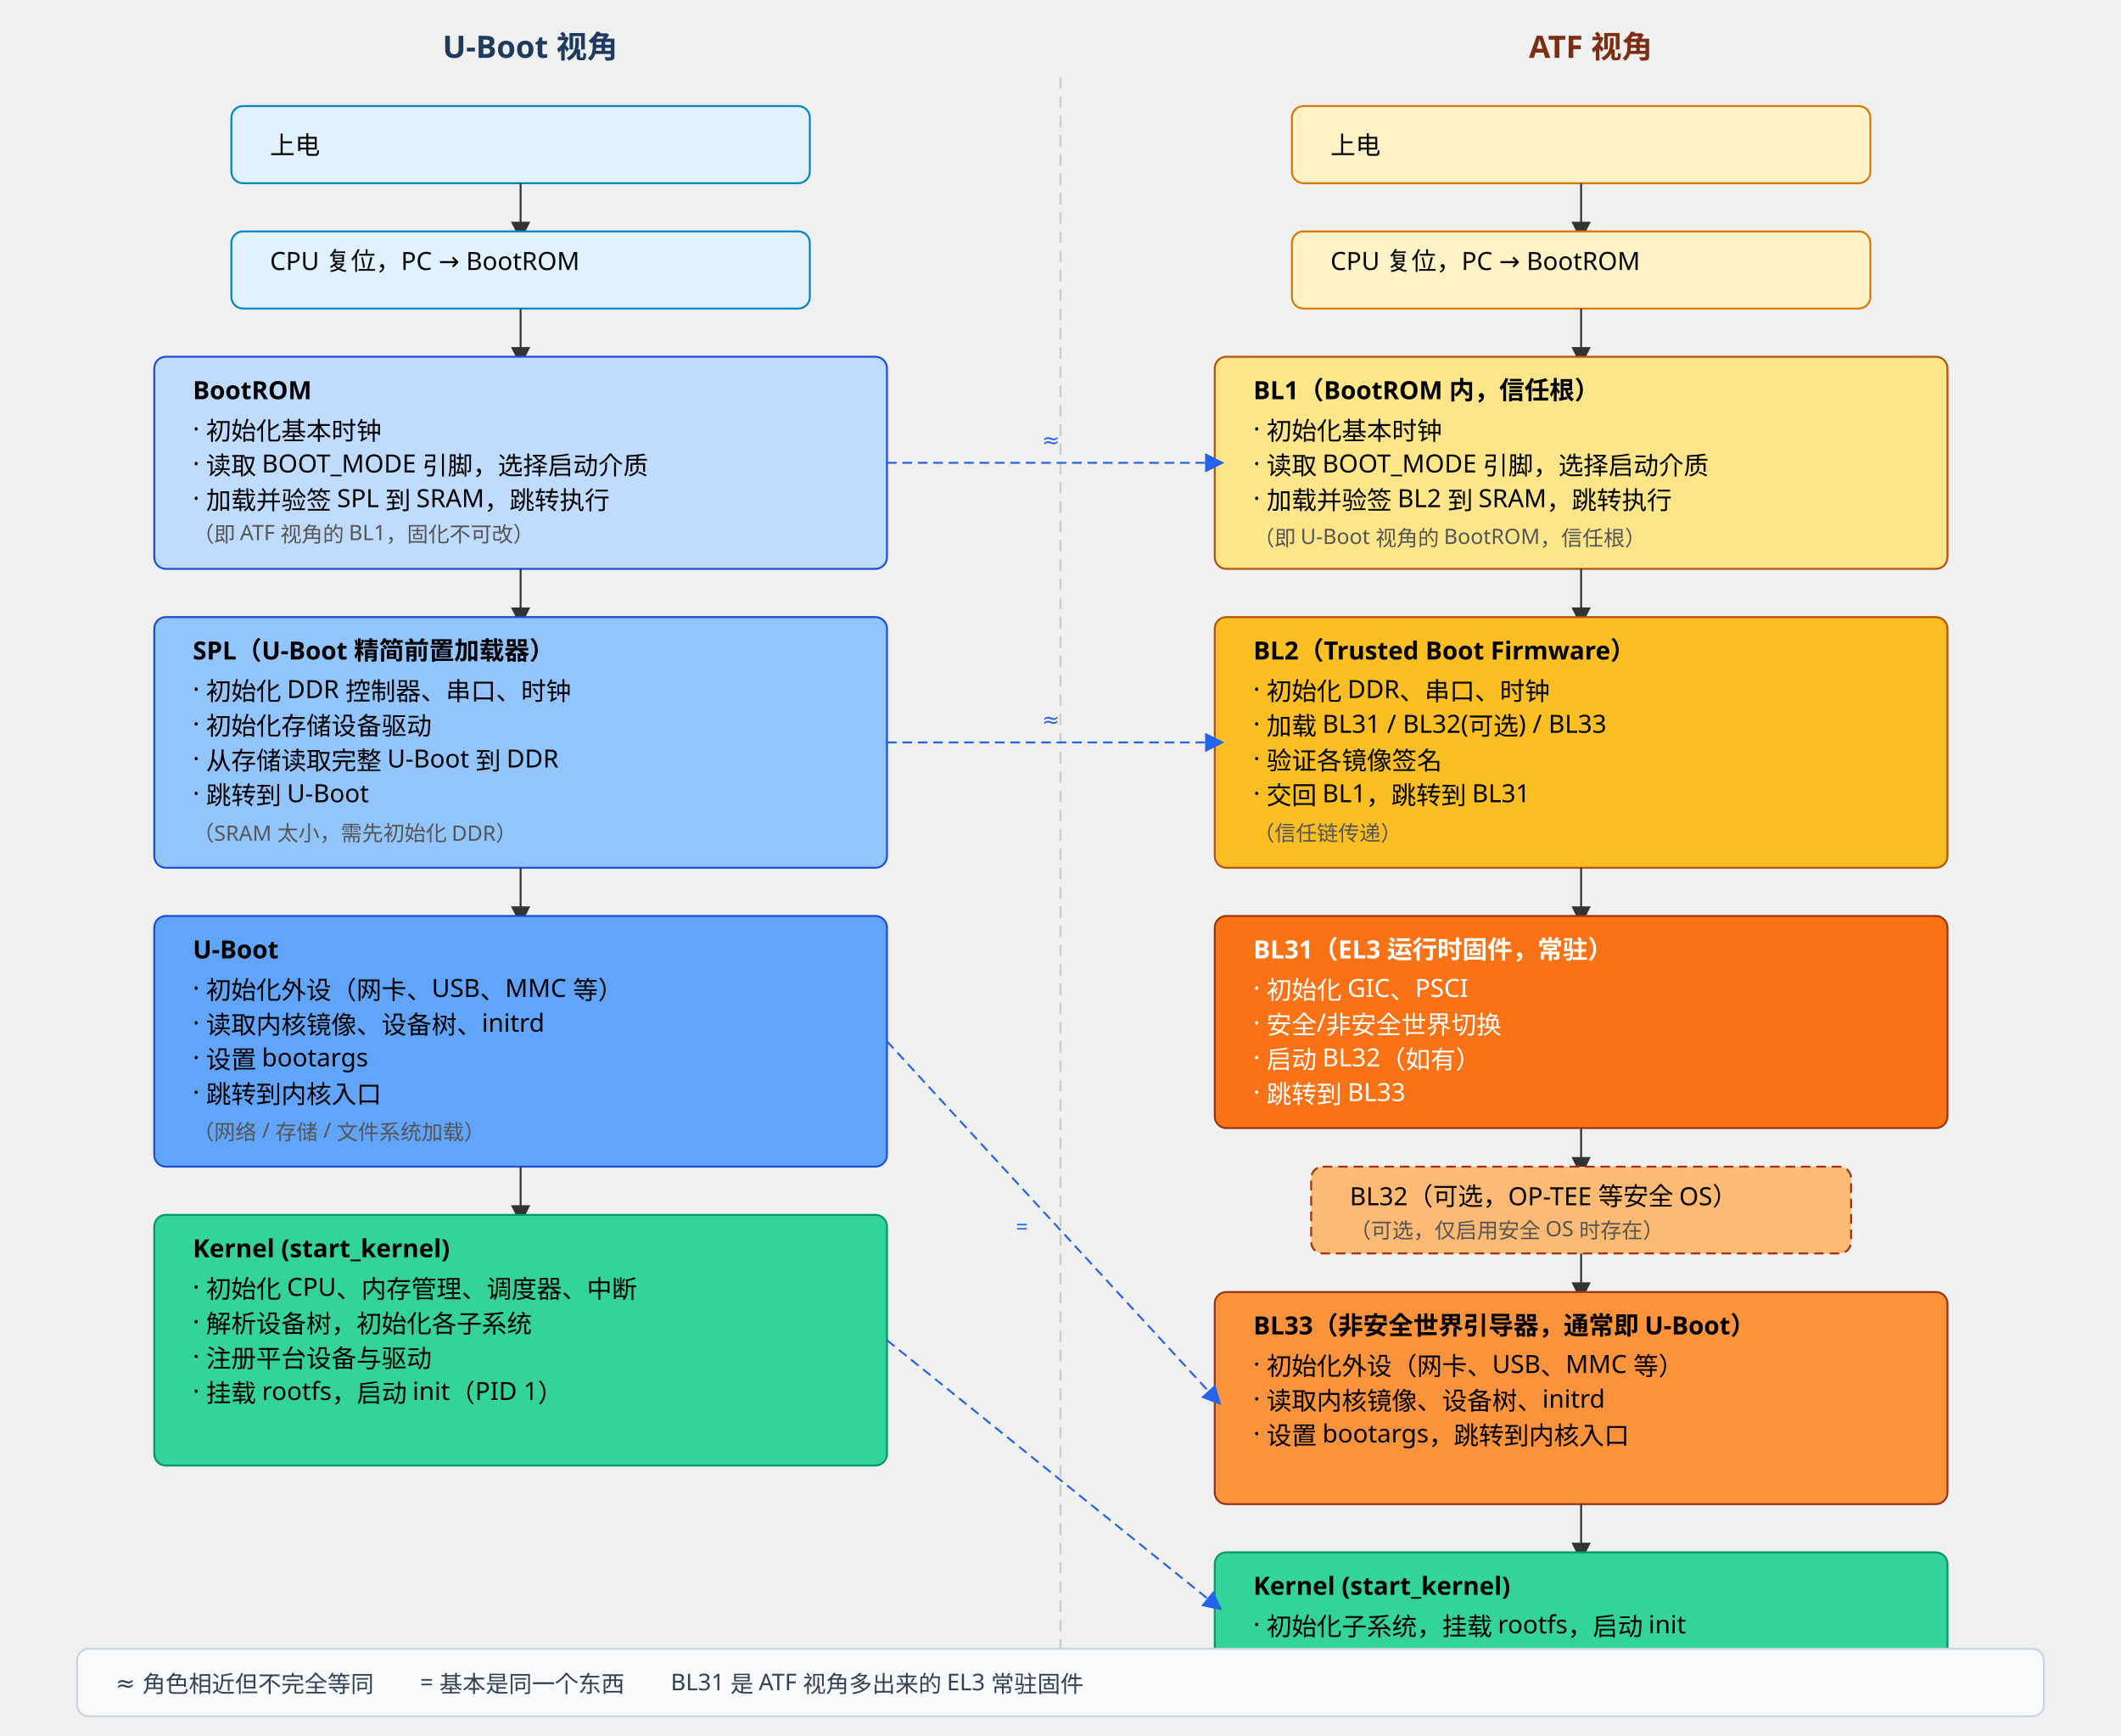
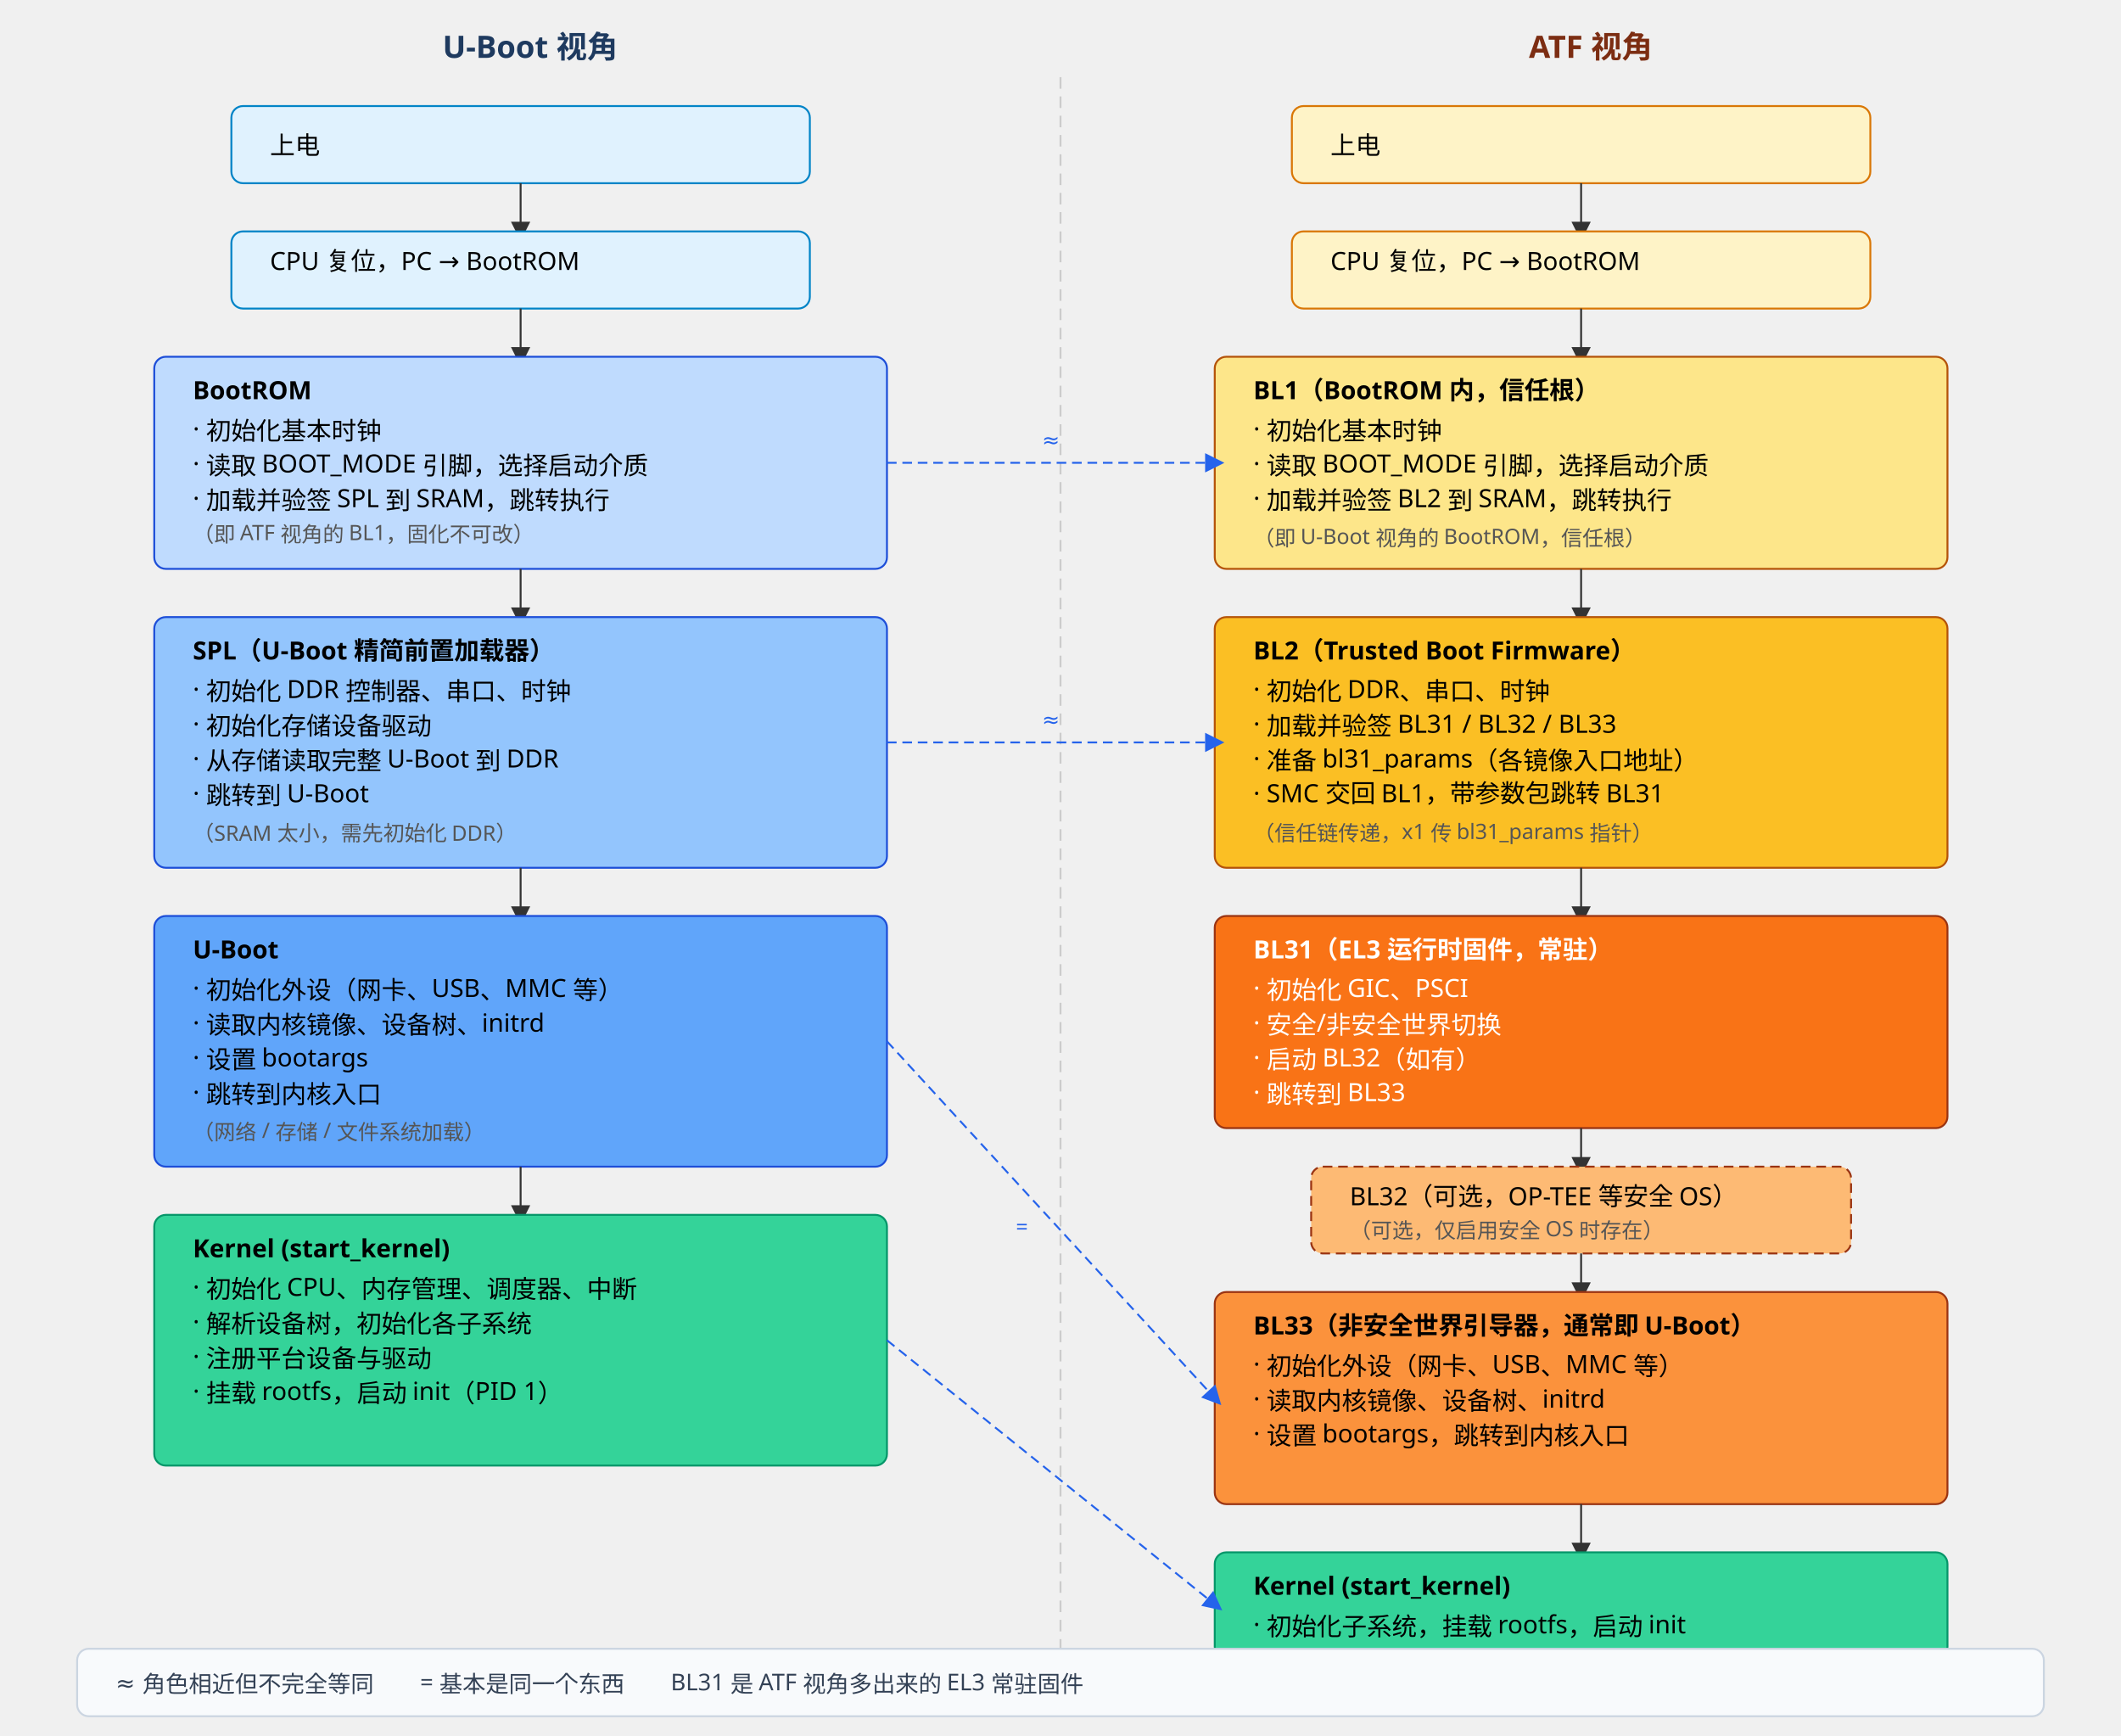
<svg xmlns="http://www.w3.org/2000/svg" width="1100" height="900" viewBox="0 0 1100 900" font-family="sans-serif" font-size="13">
  <defs>
    <marker id="arrow" markerWidth="10" markerHeight="10" refX="5" refY="5" orient="auto">
      <path d="M0,0 L10,5 L0,10 Z" fill="#333" />
    </marker>
    <marker id="arrow-blue" markerWidth="10" markerHeight="10" refX="5" refY="5" orient="auto">
      <path d="M0,0 L10,5 L0,10 Z" fill="#2563eb" />
    </marker>
  </defs>
  <text x="275" y="30" text-anchor="middle" font-size="16" font-weight="bold" fill="#1e3a5f">U-Boot 视角</text>
  <text x="825" y="30" text-anchor="middle" font-size="16" font-weight="bold" fill="#7c2d12">ATF 视角</text>
  <line x1="550" y1="40" x2="550" y2="880" stroke="#ccc" stroke-dasharray="6,4" />
  <rect x="120" y="55" width="300" height="40" rx="6" fill="#e0f2fe" stroke="#0284c7" />
  <text x="140" y="80">上电</text>
  <line x1="270" y1="95" x2="270" y2="120" stroke="#333" marker-end="url(#arrow)" />
  <rect x="120" y="120" width="300" height="40" rx="6" fill="#e0f2fe" stroke="#0284c7" />
  <text x="140" y="140">CPU 复位，PC → BootROM</text>
  <line x1="270" y1="160" x2="270" y2="185" stroke="#333" marker-end="url(#arrow)" />
  <rect x="80" y="185" width="380" height="110" rx="6" fill="#bfdbfe" stroke="#1d4ed8" />
  <text x="100" y="207" font-weight="bold">BootROM</text>
  <text x="100" y="227">· 初始化基本时钟</text>
  <text x="100" y="245">· 读取 BOOT_MODE 引脚，选择启动介质</text>
  <text x="100" y="263">· 加载并验签 SPL 到 SRAM，跳转执行</text>
  <text x="100" y="281" font-size="11" fill="#555">（即 ATF 视角的 BL1，固化不可改）</text>
  <line x1="270" y1="295" x2="270" y2="320" stroke="#333" marker-end="url(#arrow)" />
  <rect x="80" y="320" width="380" height="130" rx="6" fill="#93c5fd" stroke="#1d4ed8" />
  <text x="100" y="342" font-weight="bold">SPL（U-Boot 精简前置加载器）</text>
  <text x="100" y="362">· 初始化 DDR 控制器、串口、时钟</text>
  <text x="100" y="380">· 初始化存储设备驱动</text>
  <text x="100" y="398">· 从存储读取完整 U-Boot 到 DDR</text>
  <text x="100" y="416">· 跳转到 U-Boot</text>
  <text x="100" y="436" font-size="11" fill="#555">（SRAM 太小，需先初始化 DDR）</text>
  <line x1="270" y1="450" x2="270" y2="475" stroke="#333" marker-end="url(#arrow)" />
  <rect x="80" y="475" width="380" height="130" rx="6" fill="#60a5fa" stroke="#1d4ed8" />
  <text x="100" y="497" font-weight="bold">U-Boot</text>
  <text x="100" y="517">· 初始化外设（网卡、USB、MMC 等）</text>
  <text x="100" y="535">· 读取内核镜像、设备树、initrd</text>
  <text x="100" y="553">· 设置 bootargs</text>
  <text x="100" y="571">· 跳转到内核入口</text>
  <text x="100" y="591" font-size="11" fill="#555">（网络 / 存储 / 文件系统加载）</text>
  <line x1="270" y1="605" x2="270" y2="630" stroke="#333" marker-end="url(#arrow)" />
  <rect x="80" y="630" width="380" height="130" rx="6" fill="#34d399" stroke="#059669" />
  <text x="100" y="652" font-weight="bold">Kernel (start_kernel)</text>
  <text x="100" y="672">· 初始化 CPU、内存管理、调度器、中断</text>
  <text x="100" y="690">· 解析设备树，初始化各子系统</text>
  <text x="100" y="708">· 注册平台设备与驱动</text>
  <text x="100" y="726">· 挂载 rootfs，启动 init（PID 1）</text>
  <rect x="670" y="55" width="300" height="40" rx="6" fill="#fef3c7" stroke="#d97706" />
  <text x="690" y="80">上电</text>
  <line x1="820" y1="95" x2="820" y2="120" stroke="#333" marker-end="url(#arrow)" />
  <rect x="670" y="120" width="300" height="40" rx="6" fill="#fef3c7" stroke="#d97706" />
  <text x="690" y="140">CPU 复位，PC → BootROM</text>
  <line x1="820" y1="160" x2="820" y2="185" stroke="#333" marker-end="url(#arrow)" />
  <rect x="630" y="185" width="380" height="110" rx="6" fill="#fde68a" stroke="#b45309" />
  <text x="650" y="207" font-weight="bold">BL1（BootROM 内，信任根）</text>
  <text x="650" y="227">· 初始化基本时钟</text>
  <text x="650" y="245">· 读取 BOOT_MODE 引脚，选择启动介质</text>
  <text x="650" y="263">· 加载并验签 BL2 到 SRAM，跳转执行</text>
  <text x="650" y="283" font-size="11" fill="#555">（即 U-Boot 视角的 BootROM，信任根）</text>
  <line x1="820" y1="295" x2="820" y2="320" stroke="#333" marker-end="url(#arrow)" />
  <rect x="630" y="320" width="380" height="130" rx="6" fill="#fbbf24" stroke="#b45309" />
  <text x="650" y="342" font-weight="bold">BL2（Trusted Boot Firmware）</text>
  <text x="650" y="362">· 初始化 DDR、串口、时钟</text>
-   <text x="650" y="380">· 加载 BL31 / BL32(可选) / BL33</text>
-   <text x="650" y="398">· 验证各镜像签名</text>
-   <text x="650" y="416">· 交回 BL1，跳转到 BL31</text>
-   <text x="650" y="436" font-size="11" fill="#555">（信任链传递）</text>
+   <text x="650" y="380">· 加载并验签 BL31 / BL32 / BL33</text>
+   <text x="650" y="398">· 准备 bl31_params（各镜像入口地址）</text>
+   <text x="650" y="416">· SMC 交回 BL1，带参数包跳转 BL31</text>
+   <text x="650" y="436" font-size="11" fill="#555">（信任链传递，x1 传 bl31_params 指针）</text>
  <line x1="820" y1="450" x2="820" y2="475" stroke="#333" marker-end="url(#arrow)" />
  <rect x="630" y="475" width="380" height="110" rx="6" fill="#f97316" stroke="#9a3412" />
  <text x="650" y="497" font-weight="bold" fill="#fff">BL31（EL3 运行时固件，常驻）</text>
  <text x="650" y="517" fill="#fff">· 初始化 GIC、PSCI</text>
  <text x="650" y="535" fill="#fff">· 安全/非安全世界切换</text>
  <text x="650" y="553" fill="#fff">· 启动 BL32（如有）</text>
  <text x="650" y="571" fill="#fff">· 跳转到 BL33</text>
  <line x1="820" y1="585" x2="820" y2="605" stroke="#333" marker-end="url(#arrow)" />
  <rect x="680" y="605" width="280" height="45" rx="6" fill="#fdba74" stroke="#9a3412" stroke-dasharray="5,3" />
  <text x="700" y="625">BL32（可选，OP-TEE 等安全 OS）</text>
  <text x="700" y="642" font-size="11" fill="#555">（可选，仅启用安全 OS 时存在）</text>
  <line x1="820" y1="650" x2="820" y2="670" stroke="#333" marker-end="url(#arrow)" />
  <rect x="630" y="670" width="380" height="110" rx="6" fill="#fb923c" stroke="#9a3412" />
  <text x="650" y="692" font-weight="bold">BL33（非安全世界引导器，通常即 U-Boot）</text>
  <text x="650" y="712">· 初始化外设（网卡、USB、MMC 等）</text>
  <text x="650" y="730">· 读取内核镜像、设备树、initrd</text>
  <text x="650" y="748">· 设置 bootargs，跳转到内核入口</text>
  <line x1="820" y1="780" x2="820" y2="805" stroke="#333" marker-end="url(#arrow)" />
  <rect x="630" y="805" width="380" height="55" rx="6" fill="#34d399" stroke="#059669" />
  <text x="650" y="827" font-weight="bold">Kernel (start_kernel)</text>
  <text x="650" y="847">· 初始化子系统，挂载 rootfs，启动 init</text>
  <line x1="460" y1="240" x2="630" y2="240" stroke="#2563eb" stroke-dasharray="5,3" marker-end="url(#arrow-blue)" />
  <text x="545" y="232" text-anchor="middle" font-size="11" fill="#2563eb">≈</text>
  <line x1="460" y1="385" x2="630" y2="385" stroke="#2563eb" stroke-dasharray="5,3" marker-end="url(#arrow-blue)" />
  <text x="545" y="377" text-anchor="middle" font-size="11" fill="#2563eb">≈</text>
  <line x1="460" y1="540" x2="630" y2="725" stroke="#2563eb" stroke-dasharray="5,3" marker-end="url(#arrow-blue)" />
  <text x="530" y="640" text-anchor="middle" font-size="11" fill="#2563eb">=</text>
  <line x1="460" y1="695" x2="630" y2="832" stroke="#2563eb" stroke-dasharray="5,3" marker-end="url(#arrow-blue)" />
  <rect x="40" y="855" width="1020" height="35" rx="6" fill="#f8fafc" stroke="#cbd5e1" />
  <text x="60" y="877" font-size="12" fill="#334155">
    ≈ 角色相近但不完全等同　　= 基本是同一个东西　　BL31 是 ATF 视角多出来的 EL3 常驻固件
  </text>
</svg>
